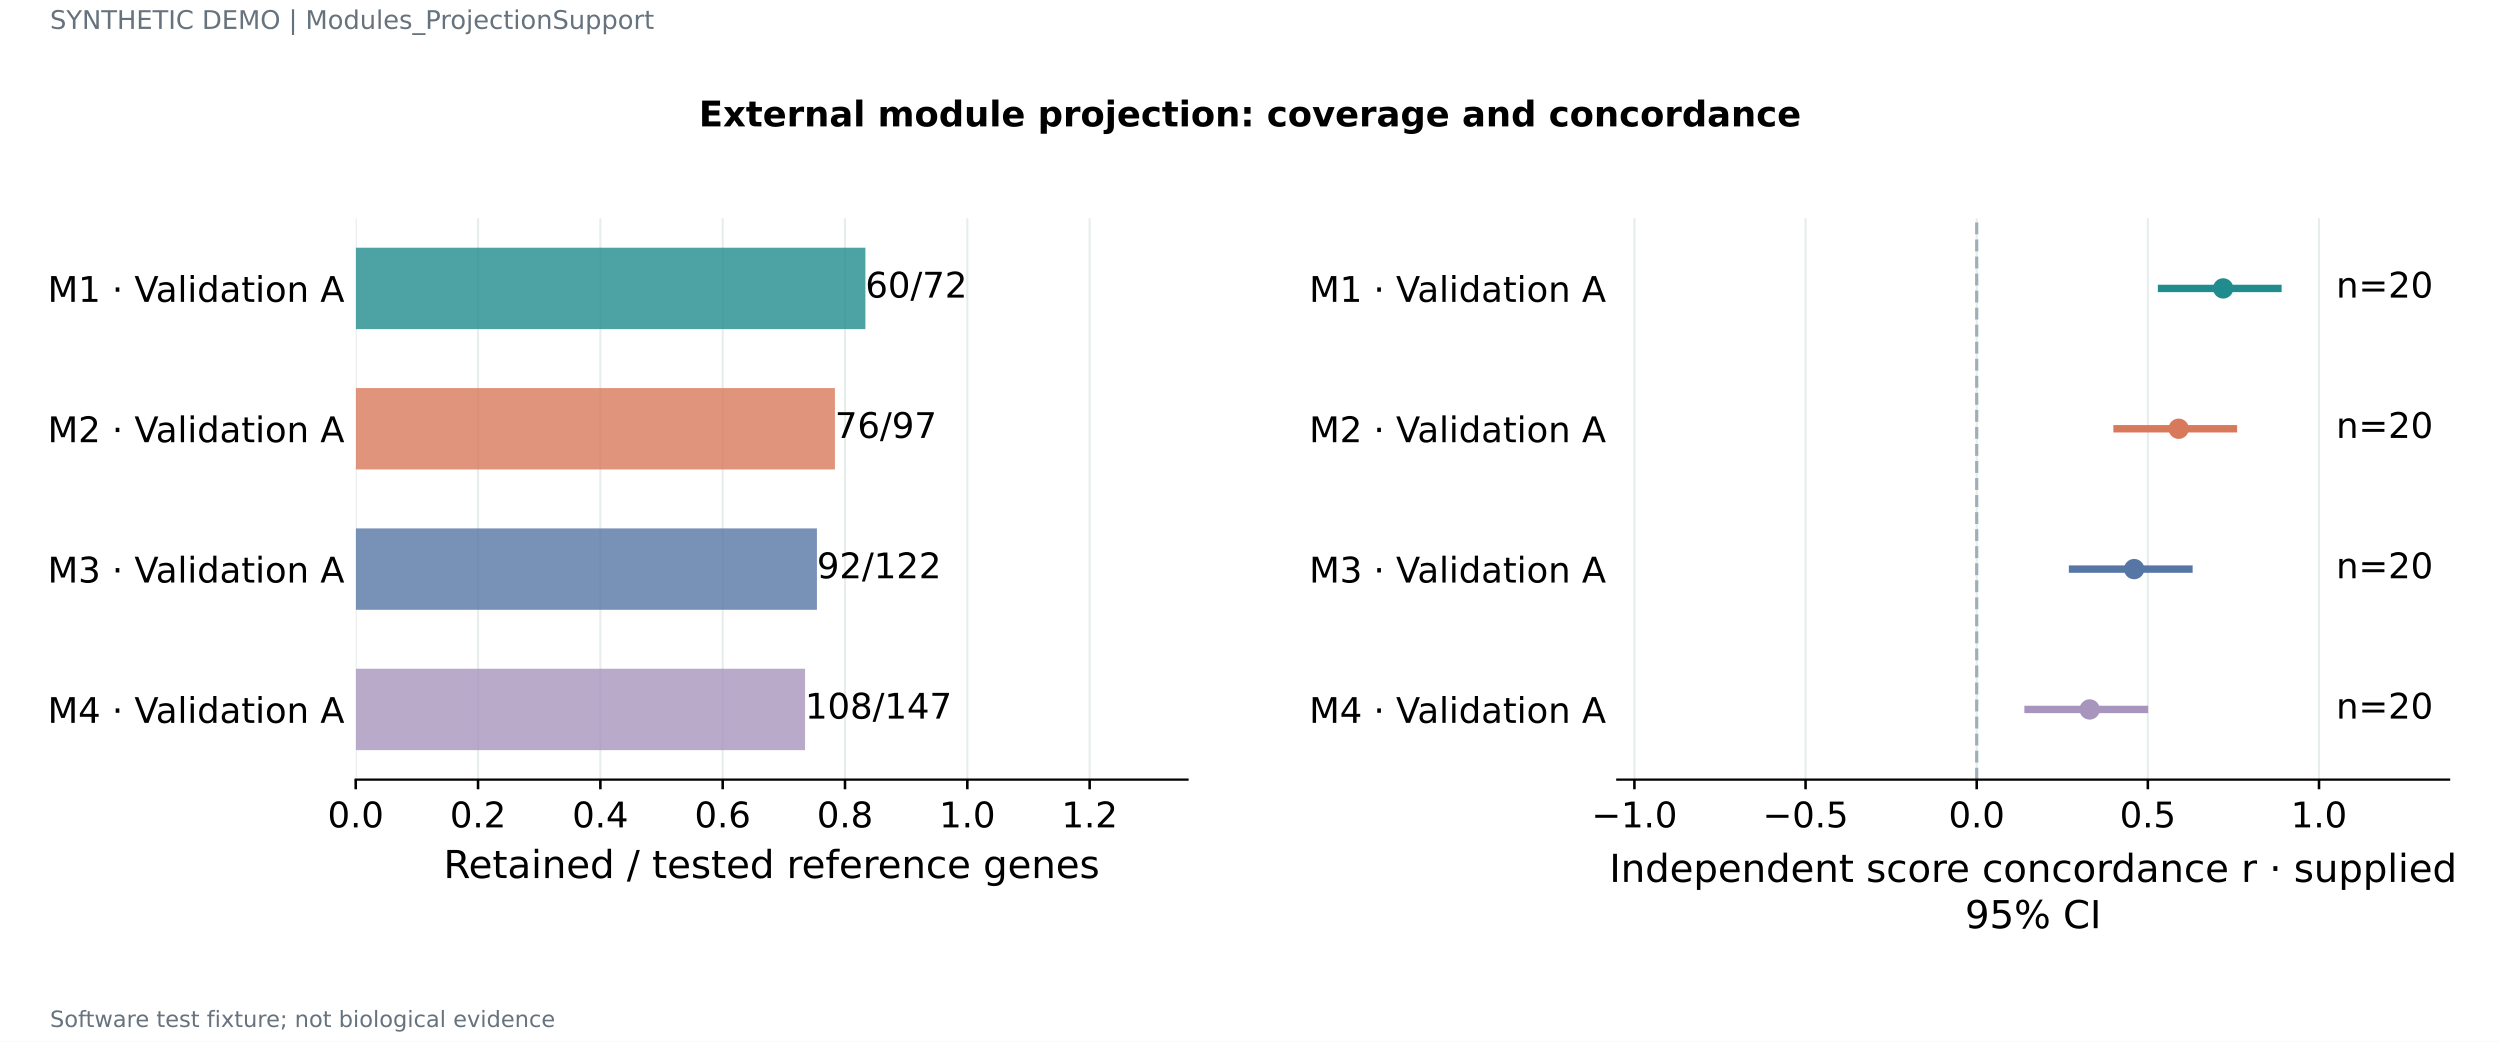
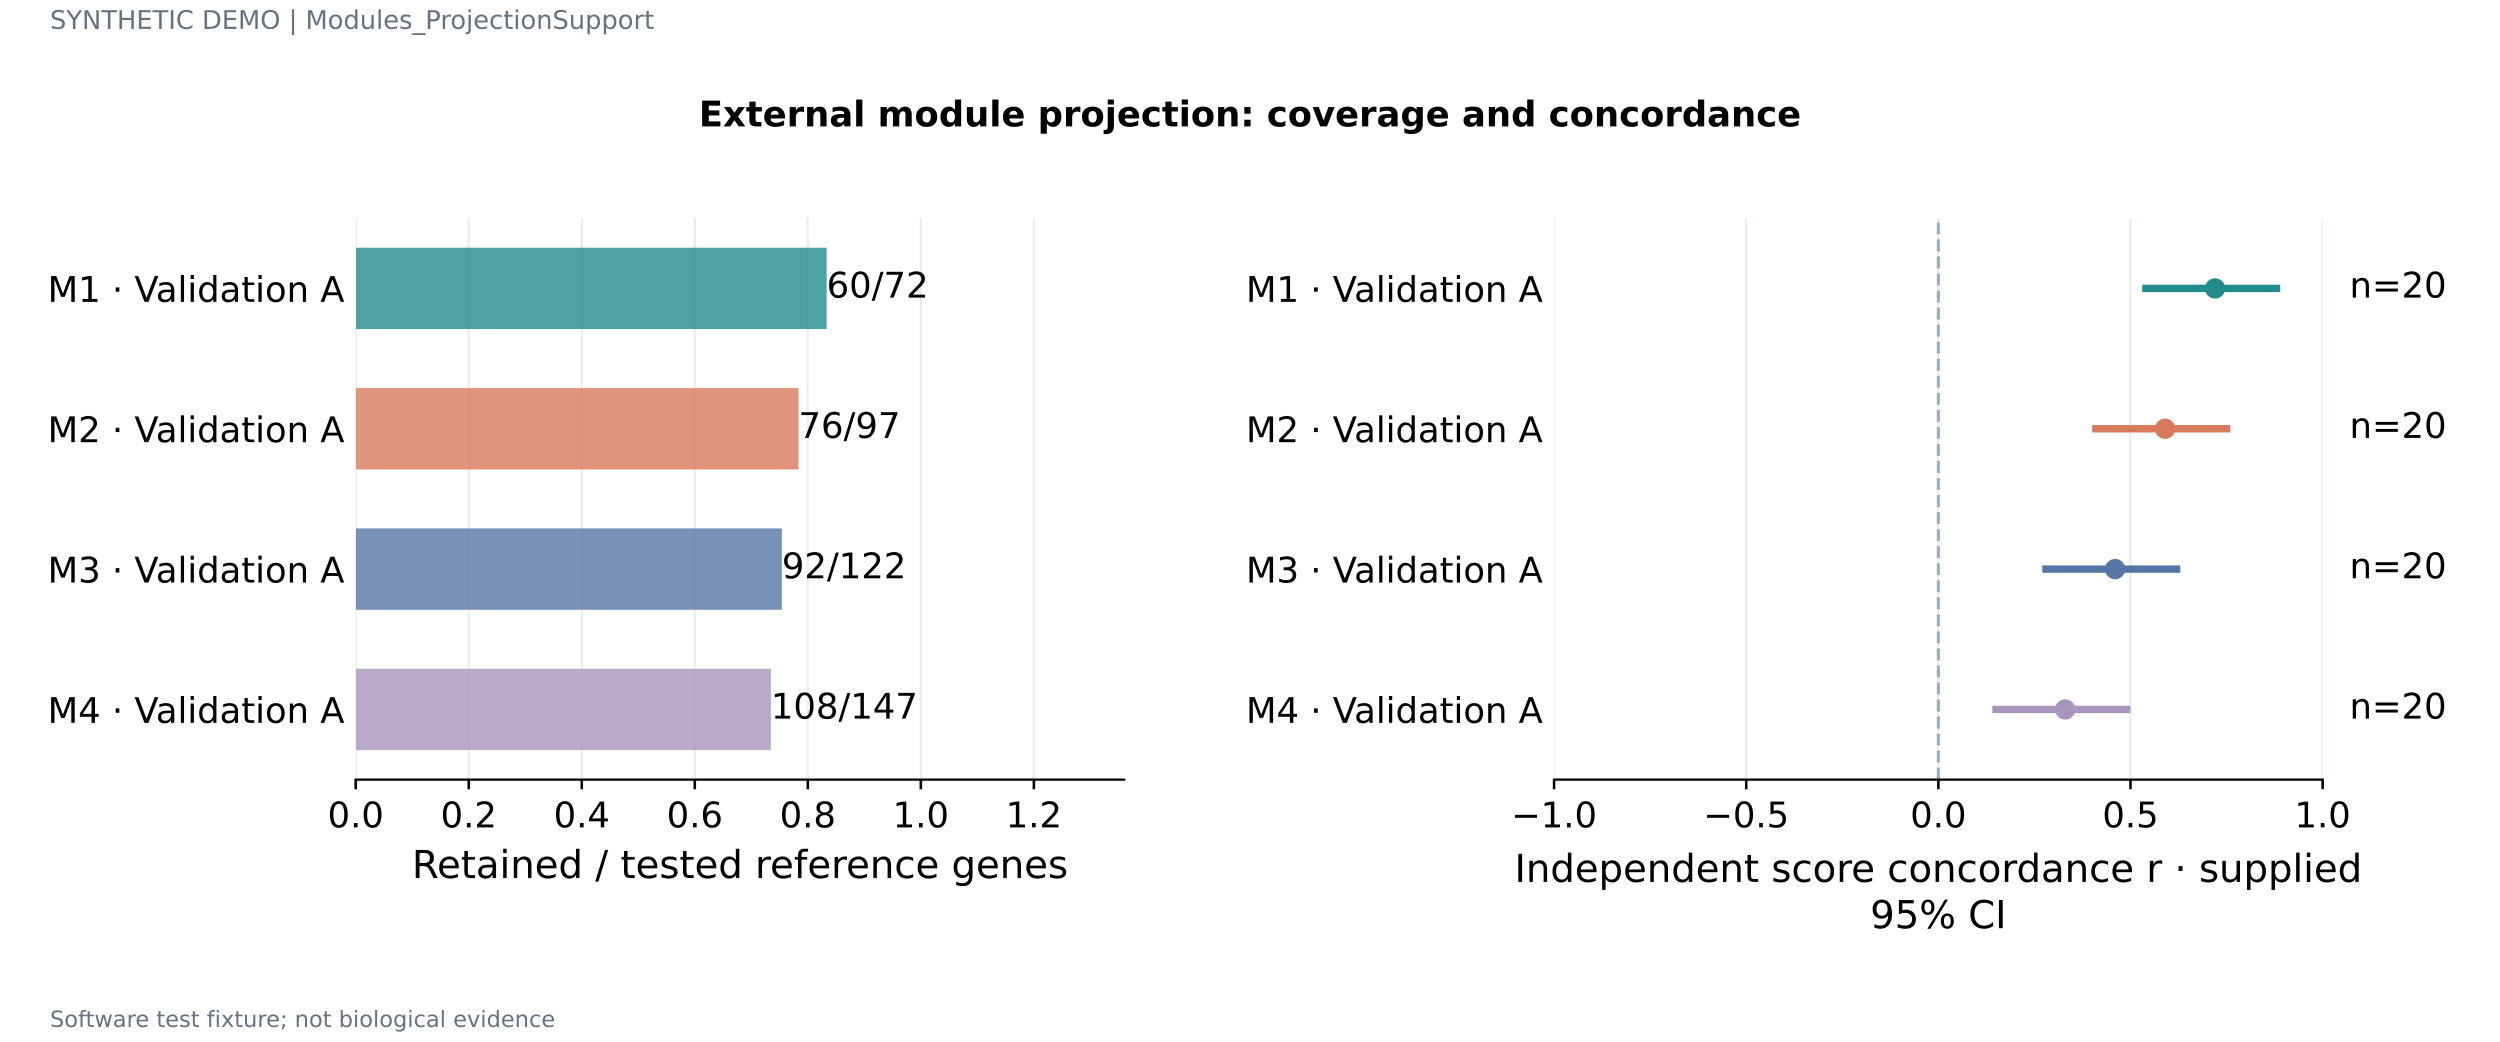
<svg xmlns="http://www.w3.org/2000/svg" xmlns:xlink="http://www.w3.org/1999/xlink" width="777.6pt" height="324pt" viewBox="0 0 777.6 324" version="1.1">
  <defs>
    <style type="text/css">*{stroke-linejoin: round; stroke-linecap: butt}</style>
  </defs>
  <g id="figure_1">
    <g id="patch_1">
      <path d="M 0 324  L 777.6 324  L 777.6 0  L 0 0  z " style="fill: #ffffff" />
    </g>
    <g id="axes_1">
      <g id="patch_2">
-         <path d="M 110.645 242.493  L 369.36 242.493  L 369.36 67.88  L 110.645 67.88  z " style="fill: #ffffff" />
+         <path d="M 110.645 242.493  L 349.697 242.493  L 349.697 67.88  L 110.645 67.88  z " style="fill: #ffffff" />
      </g>
      <g id="matplotlib.axis_1">
        <g id="xtick_1">
          <g id="line2d_1">
-             <path d="M 110.645 242.493  L 110.645 67.88  " clip-path="url(#p1371c42133)" style="fill: none; stroke: #e7eced; stroke-width: 0.65; stroke-linecap: square" />
+             <path d="M 110.645 242.493  L 110.645 67.88  " clip-path="url(#p3e73f0d6a5)" style="fill: none; stroke: #e7eced; stroke-width: 0.65; stroke-linecap: square" />
          </g>
          <g id="line2d_2">
            <defs>
-               <path id="m786af81a83" d="M 0 0  L 0 3  " style="stroke: #000000; stroke-width: 0.8" />
+               <path id="m23b811ee92" d="M 0 0  L 0 3  " style="stroke: #000000; stroke-width: 0.8" />
            </defs>
            <g>
-               <use xlink:href="#m786af81a83" x="110.645" y="242.493" style="stroke: #000000; stroke-width: 0.8" />
+               <use xlink:href="#m23b811ee92" x="110.645" y="242.493" style="stroke: #000000; stroke-width: 0.8" />
            </g>
          </g>
          <g id="text_1">
            <text style="font-size: 11px; font-family: 'DejaVu Sans'; text-anchor: middle" x="110.645" y="257.35" transform="rotate(-0 110.645 257.3499)">0.0</text>
          </g>
        </g>
        <g id="xtick_2">
          <g id="line2d_3">
-             <path d="M 148.691 242.493  L 148.691 67.88  " clip-path="url(#p1371c42133)" style="fill: none; stroke: #e7eced; stroke-width: 0.65; stroke-linecap: square" />
+             <path d="M 145.8 242.493  L 145.8 67.88  " clip-path="url(#p3e73f0d6a5)" style="fill: none; stroke: #e7eced; stroke-width: 0.65; stroke-linecap: square" />
          </g>
          <g id="line2d_4">
            <g>
-               <use xlink:href="#m786af81a83" x="148.691" y="242.493" style="stroke: #000000; stroke-width: 0.8" />
+               <use xlink:href="#m23b811ee92" x="145.8" y="242.493" style="stroke: #000000; stroke-width: 0.8" />
            </g>
          </g>
          <g id="text_2">
-             <text style="font-size: 11px; font-family: 'DejaVu Sans'; text-anchor: middle" x="148.691" y="257.35" transform="rotate(-0 148.6913 257.3499)">0.2</text>
+             <text style="font-size: 11px; font-family: 'DejaVu Sans'; text-anchor: middle" x="145.8" y="257.35" transform="rotate(-0 145.7996 257.3499)">0.2</text>
          </g>
        </g>
        <g id="xtick_3">
          <g id="line2d_5">
-             <path d="M 186.738 242.493  L 186.738 67.88  " clip-path="url(#p1371c42133)" style="fill: none; stroke: #e7eced; stroke-width: 0.65; stroke-linecap: square" />
+             <path d="M 180.954 242.493  L 180.954 67.88  " clip-path="url(#p3e73f0d6a5)" style="fill: none; stroke: #e7eced; stroke-width: 0.65; stroke-linecap: square" />
          </g>
          <g id="line2d_6">
            <g>
-               <use xlink:href="#m786af81a83" x="186.738" y="242.493" style="stroke: #000000; stroke-width: 0.8" />
+               <use xlink:href="#m23b811ee92" x="180.954" y="242.493" style="stroke: #000000; stroke-width: 0.8" />
            </g>
          </g>
          <g id="text_3">
-             <text style="font-size: 11px; font-family: 'DejaVu Sans'; text-anchor: middle" x="186.738" y="257.35" transform="rotate(-0 186.7376 257.3499)">0.4</text>
+             <text style="font-size: 11px; font-family: 'DejaVu Sans'; text-anchor: middle" x="180.954" y="257.35" transform="rotate(-0 180.9543 257.3499)">0.4</text>
          </g>
        </g>
        <g id="xtick_4">
          <g id="line2d_7">
-             <path d="M 224.784 242.493  L 224.784 67.88  " clip-path="url(#p1371c42133)" style="fill: none; stroke: #e7eced; stroke-width: 0.65; stroke-linecap: square" />
+             <path d="M 216.109 242.493  L 216.109 67.88  " clip-path="url(#p3e73f0d6a5)" style="fill: none; stroke: #e7eced; stroke-width: 0.65; stroke-linecap: square" />
          </g>
          <g id="line2d_8">
            <g>
-               <use xlink:href="#m786af81a83" x="224.784" y="242.493" style="stroke: #000000; stroke-width: 0.8" />
+               <use xlink:href="#m23b811ee92" x="216.109" y="242.493" style="stroke: #000000; stroke-width: 0.8" />
            </g>
          </g>
          <g id="text_4">
-             <text style="font-size: 11px; font-family: 'DejaVu Sans'; text-anchor: middle" x="224.784" y="257.35" transform="rotate(-0 224.784 257.3499)">0.6</text>
+             <text style="font-size: 11px; font-family: 'DejaVu Sans'; text-anchor: middle" x="216.109" y="257.35" transform="rotate(-0 216.1089 257.3499)">0.6</text>
          </g>
        </g>
        <g id="xtick_5">
          <g id="line2d_9">
-             <path d="M 262.83 242.493  L 262.83 67.88  " clip-path="url(#p1371c42133)" style="fill: none; stroke: #e7eced; stroke-width: 0.65; stroke-linecap: square" />
+             <path d="M 251.264 242.493  L 251.264 67.88  " clip-path="url(#p3e73f0d6a5)" style="fill: none; stroke: #e7eced; stroke-width: 0.65; stroke-linecap: square" />
          </g>
          <g id="line2d_10">
            <g>
-               <use xlink:href="#m786af81a83" x="262.83" y="242.493" style="stroke: #000000; stroke-width: 0.8" />
+               <use xlink:href="#m23b811ee92" x="251.264" y="242.493" style="stroke: #000000; stroke-width: 0.8" />
            </g>
          </g>
          <g id="text_5">
-             <text style="font-size: 11px; font-family: 'DejaVu Sans'; text-anchor: middle" x="262.83" y="257.35" transform="rotate(-0 262.8303 257.3499)">0.8</text>
+             <text style="font-size: 11px; font-family: 'DejaVu Sans'; text-anchor: middle" x="251.264" y="257.35" transform="rotate(-0 251.2636 257.3499)">0.8</text>
          </g>
        </g>
        <g id="xtick_6">
          <g id="line2d_11">
-             <path d="M 300.877 242.493  L 300.877 67.88  " clip-path="url(#p1371c42133)" style="fill: none; stroke: #e7eced; stroke-width: 0.65; stroke-linecap: square" />
+             <path d="M 286.418 242.493  L 286.418 67.88  " clip-path="url(#p3e73f0d6a5)" style="fill: none; stroke: #e7eced; stroke-width: 0.65; stroke-linecap: square" />
          </g>
          <g id="line2d_12">
            <g>
-               <use xlink:href="#m786af81a83" x="300.877" y="242.493" style="stroke: #000000; stroke-width: 0.8" />
+               <use xlink:href="#m23b811ee92" x="286.418" y="242.493" style="stroke: #000000; stroke-width: 0.8" />
            </g>
          </g>
          <g id="text_6">
-             <text style="font-size: 11px; font-family: 'DejaVu Sans'; text-anchor: middle" x="300.877" y="257.35" transform="rotate(-0 300.8766 257.3499)">1.0</text>
+             <text style="font-size: 11px; font-family: 'DejaVu Sans'; text-anchor: middle" x="286.418" y="257.35" transform="rotate(-0 286.4182 257.3499)">1.0</text>
          </g>
        </g>
        <g id="xtick_7">
          <g id="line2d_13">
-             <path d="M 338.923 242.493  L 338.923 67.88  " clip-path="url(#p1371c42133)" style="fill: none; stroke: #e7eced; stroke-width: 0.65; stroke-linecap: square" />
+             <path d="M 321.573 242.493  L 321.573 67.88  " clip-path="url(#p3e73f0d6a5)" style="fill: none; stroke: #e7eced; stroke-width: 0.65; stroke-linecap: square" />
          </g>
          <g id="line2d_14">
            <g>
-               <use xlink:href="#m786af81a83" x="338.923" y="242.493" style="stroke: #000000; stroke-width: 0.8" />
+               <use xlink:href="#m23b811ee92" x="321.573" y="242.493" style="stroke: #000000; stroke-width: 0.8" />
            </g>
          </g>
          <g id="text_7">
-             <text style="font-size: 11px; font-family: 'DejaVu Sans'; text-anchor: middle" x="338.923" y="257.35" transform="rotate(-0 338.9229 257.3499)">1.2</text>
+             <text style="font-size: 11px; font-family: 'DejaVu Sans'; text-anchor: middle" x="321.573" y="257.35" transform="rotate(-0 321.5729 257.3499)">1.2</text>
          </g>
        </g>
        <g id="text_8">
-           <text style="font-size: 12px; font-family: 'DejaVu Sans'; text-anchor: middle" x="240.002" y="273.111" transform="rotate(-0 240.0025 273.1106)">Retained / tested reference genes</text>
+           <text style="font-size: 12px; font-family: 'DejaVu Sans'; text-anchor: middle" x="230.171" y="273.111" transform="rotate(-0 230.1708 273.1106)">Retained / tested reference genes</text>
        </g>
      </g>
      <g id="matplotlib.axis_2">
        <g id="ytick_1">
          <g id="line2d_15" />
          <g id="text_9">
            <text style="font-size: 11px; font-family: 'DejaVu Sans'; text-anchor: end" x="107.145" y="93.886" transform="rotate(-0 107.145 93.8857)">M1 · Validation A</text>
          </g>
        </g>
        <g id="ytick_2">
          <g id="line2d_16" />
          <g id="text_10">
            <text style="font-size: 11px; font-family: 'DejaVu Sans'; text-anchor: end" x="107.145" y="137.539" transform="rotate(-0 107.145 137.5388)">M2 · Validation A</text>
          </g>
        </g>
        <g id="ytick_3">
          <g id="line2d_17" />
          <g id="text_11">
            <text style="font-size: 11px; font-family: 'DejaVu Sans'; text-anchor: end" x="107.145" y="181.192" transform="rotate(-0 107.145 181.192)">M3 · Validation A</text>
          </g>
        </g>
        <g id="ytick_4">
          <g id="line2d_18" />
          <g id="text_12">
            <text style="font-size: 11px; font-family: 'DejaVu Sans'; text-anchor: end" x="107.145" y="224.845" transform="rotate(-0 107.145 224.8451)">M4 · Validation A</text>
          </g>
        </g>
      </g>
      <g id="patch_3">
-         <path d="M 110.645 77.047  L 269.171 77.047  L 269.171 102.366  L 110.645 102.366  z " clip-path="url(#p1371c42133)" style="fill: #218c8d; opacity: 0.8" />
+         <path d="M 110.645 77.047  L 257.123 77.047  L 257.123 102.366  L 110.645 102.366  z " clip-path="url(#p3e73f0d6a5)" style="fill: #218c8d; opacity: 0.8" />
      </g>
      <g id="patch_4">
-         <path d="M 110.645 120.7  L 259.692 120.7  L 259.692 146.019  L 110.645 146.019  z " clip-path="url(#p1371c42133)" style="fill: #d8795b; opacity: 0.8" />
+         <path d="M 110.645 120.7  L 248.364 120.7  L 248.364 146.019  L 110.645 146.019  z " clip-path="url(#p3e73f0d6a5)" style="fill: #d8795b; opacity: 0.8" />
      </g>
      <g id="patch_5">
-         <path d="M 110.645 164.353  L 254.098 164.353  L 254.098 189.672  L 110.645 189.672  z " clip-path="url(#p1371c42133)" style="fill: #5676a5; opacity: 0.8" />
+         <path d="M 110.645 164.353  L 243.195 164.353  L 243.195 189.672  L 110.645 189.672  z " clip-path="url(#p3e73f0d6a5)" style="fill: #5676a5; opacity: 0.8" />
      </g>
      <g id="patch_6">
-         <path d="M 110.645 208.007  L 250.407 208.007  L 250.407 233.325  L 110.645 233.325  z " clip-path="url(#p1371c42133)" style="fill: #a795bd; opacity: 0.8" />
+         <path d="M 110.645 208.007  L 239.785 208.007  L 239.785 233.325  L 110.645 233.325  z " clip-path="url(#p3e73f0d6a5)" style="fill: #a795bd; opacity: 0.8" />
      </g>
      <g id="patch_7">
-         <path d="M 110.645 242.493  L 369.36 242.493  " style="fill: none; stroke: #000000; stroke-width: 0.7; stroke-linejoin: miter; stroke-linecap: square" />
+         <path d="M 110.645 242.493  L 349.697 242.493  " style="fill: none; stroke: #000000; stroke-width: 0.7; stroke-linejoin: miter; stroke-linecap: square" />
      </g>
      <g id="text_13">
-         <text style="font-size: 11px; font-family: 'DejaVu Sans'; text-anchor: start" x="269.171" y="92.564" transform="rotate(-0 269.1713 92.56398)">  60/72</text>
+         <text style="font-size: 11px; font-family: 'DejaVu Sans'; text-anchor: start" x="257.123" y="92.564" transform="rotate(-0 257.1227 92.56398)">  60/72</text>
      </g>
      <g id="text_14">
-         <text style="font-size: 11px; font-family: 'DejaVu Sans'; text-anchor: start" x="259.692" y="136.217" transform="rotate(-0 259.6925 136.2171)">  76/97</text>
+         <text style="font-size: 11px; font-family: 'DejaVu Sans'; text-anchor: start" x="248.364" y="136.217" transform="rotate(-0 248.3642 136.2171)">  76/97</text>
      </g>
      <g id="text_15">
-         <text style="font-size: 11px; font-family: 'DejaVu Sans'; text-anchor: start" x="254.098" y="179.87" transform="rotate(-0 254.0984 179.8702)">  92/122</text>
+         <text style="font-size: 11px; font-family: 'DejaVu Sans'; text-anchor: start" x="243.195" y="179.87" transform="rotate(-0 243.1953 179.8702)">  92/122</text>
      </g>
      <g id="text_16">
-         <text style="font-size: 11px; font-family: 'DejaVu Sans'; text-anchor: start" x="250.407" y="223.523" transform="rotate(-0 250.407 223.5234)">  108/147</text>
+         <text style="font-size: 11px; font-family: 'DejaVu Sans'; text-anchor: start" x="239.785" y="223.523" transform="rotate(-0 239.7845 223.5234)">  108/147</text>
      </g>
    </g>
    <g id="axes_2">
      <g id="patch_8">
-         <path d="M 503.045 242.493  L 761.76 242.493  L 761.76 67.88  L 503.045 67.88  z " style="fill: #ffffff" />
+         <path d="M 483.382 242.493  L 722.433 242.493  L 722.433 67.88  L 483.382 67.88  z " style="fill: #ffffff" />
      </g>
      <g id="matplotlib.axis_3">
        <g id="xtick_8">
          <g id="line2d_19">
-             <path d="M 508.368 242.493  L 508.368 67.88  " clip-path="url(#p967c9cc6ae)" style="fill: none; stroke: #e7eced; stroke-width: 0.65; stroke-linecap: square" />
+             <path d="M 483.382 242.493  L 483.382 67.88  " clip-path="url(#p1165c8e3ad)" style="fill: none; stroke: #e7eced; stroke-width: 0.65; stroke-linecap: square" />
          </g>
          <g id="line2d_20">
            <g>
-               <use xlink:href="#m786af81a83" x="508.368" y="242.493" style="stroke: #000000; stroke-width: 0.8" />
+               <use xlink:href="#m23b811ee92" x="483.382" y="242.493" style="stroke: #000000; stroke-width: 0.8" />
            </g>
          </g>
          <g id="text_17">
-             <text style="font-size: 11px; font-family: 'DejaVu Sans'; text-anchor: middle" x="508.368" y="257.35" transform="rotate(-0 508.3684 257.3499)">−1.0</text>
+             <text style="font-size: 11px; font-family: 'DejaVu Sans'; text-anchor: middle" x="483.382" y="257.35" transform="rotate(-0 483.3816 257.3499)">−1.0</text>
          </g>
        </g>
        <g id="xtick_9">
          <g id="line2d_21">
-             <path d="M 561.602 242.493  L 561.602 67.88  " clip-path="url(#p967c9cc6ae)" style="fill: none; stroke: #e7eced; stroke-width: 0.65; stroke-linecap: square" />
+             <path d="M 543.144 242.493  L 543.144 67.88  " clip-path="url(#p1165c8e3ad)" style="fill: none; stroke: #e7eced; stroke-width: 0.65; stroke-linecap: square" />
          </g>
          <g id="line2d_22">
            <g>
-               <use xlink:href="#m786af81a83" x="561.602" y="242.493" style="stroke: #000000; stroke-width: 0.8" />
+               <use xlink:href="#m23b811ee92" x="543.144" y="242.493" style="stroke: #000000; stroke-width: 0.8" />
            </g>
          </g>
          <g id="text_18">
-             <text style="font-size: 11px; font-family: 'DejaVu Sans'; text-anchor: middle" x="561.602" y="257.35" transform="rotate(-0 561.6019 257.3499)">−0.5</text>
+             <text style="font-size: 11px; font-family: 'DejaVu Sans'; text-anchor: middle" x="543.144" y="257.35" transform="rotate(-0 543.1445 257.3499)">−0.5</text>
          </g>
        </g>
        <g id="xtick_10">
          <g id="line2d_23">
-             <path d="M 614.835 242.493  L 614.835 67.88  " clip-path="url(#p967c9cc6ae)" style="fill: none; stroke: #e7eced; stroke-width: 0.65; stroke-linecap: square" />
+             <path d="M 602.907 242.493  L 602.907 67.88  " clip-path="url(#p1165c8e3ad)" style="fill: none; stroke: #e7eced; stroke-width: 0.65; stroke-linecap: square" />
          </g>
          <g id="line2d_24">
            <g>
-               <use xlink:href="#m786af81a83" x="614.835" y="242.493" style="stroke: #000000; stroke-width: 0.8" />
+               <use xlink:href="#m23b811ee92" x="602.907" y="242.493" style="stroke: #000000; stroke-width: 0.8" />
            </g>
          </g>
          <g id="text_19">
-             <text style="font-size: 11px; font-family: 'DejaVu Sans'; text-anchor: middle" x="614.835" y="257.35" transform="rotate(-0 614.8354 257.3499)">0.0</text>
+             <text style="font-size: 11px; font-family: 'DejaVu Sans'; text-anchor: middle" x="602.907" y="257.35" transform="rotate(-0 602.9074 257.3499)">0.0</text>
          </g>
        </g>
        <g id="xtick_11">
          <g id="line2d_25">
-             <path d="M 668.069 242.493  L 668.069 67.88  " clip-path="url(#p967c9cc6ae)" style="fill: none; stroke: #e7eced; stroke-width: 0.65; stroke-linecap: square" />
+             <path d="M 662.67 242.493  L 662.67 67.88  " clip-path="url(#p1165c8e3ad)" style="fill: none; stroke: #e7eced; stroke-width: 0.65; stroke-linecap: square" />
          </g>
          <g id="line2d_26">
            <g>
-               <use xlink:href="#m786af81a83" x="668.069" y="242.493" style="stroke: #000000; stroke-width: 0.8" />
+               <use xlink:href="#m23b811ee92" x="662.67" y="242.493" style="stroke: #000000; stroke-width: 0.8" />
            </g>
          </g>
          <g id="text_20">
-             <text style="font-size: 11px; font-family: 'DejaVu Sans'; text-anchor: middle" x="668.069" y="257.35" transform="rotate(-0 668.069 257.3499)">0.5</text>
+             <text style="font-size: 11px; font-family: 'DejaVu Sans'; text-anchor: middle" x="662.67" y="257.35" transform="rotate(-0 662.6703 257.3499)">0.5</text>
          </g>
        </g>
        <g id="xtick_12">
          <g id="line2d_27">
-             <path d="M 721.303 242.493  L 721.303 67.88  " clip-path="url(#p967c9cc6ae)" style="fill: none; stroke: #e7eced; stroke-width: 0.65; stroke-linecap: square" />
+             <path d="M 722.433 242.493  L 722.433 67.88  " clip-path="url(#p1165c8e3ad)" style="fill: none; stroke: #e7eced; stroke-width: 0.65; stroke-linecap: square" />
          </g>
          <g id="line2d_28">
            <g>
-               <use xlink:href="#m786af81a83" x="721.303" y="242.493" style="stroke: #000000; stroke-width: 0.8" />
+               <use xlink:href="#m23b811ee92" x="722.433" y="242.493" style="stroke: #000000; stroke-width: 0.8" />
            </g>
          </g>
          <g id="text_21">
-             <text style="font-size: 11px; font-family: 'DejaVu Sans'; text-anchor: middle" x="721.303" y="257.35" transform="rotate(-0 721.3025 257.3499)">1.0</text>
+             <text style="font-size: 11px; font-family: 'DejaVu Sans'; text-anchor: middle" x="722.433" y="257.35" transform="rotate(-0 722.4332 257.3499)">1.0</text>
          </g>
        </g>
        <g id="text_22">
-           <text style="font-size: 12px; font-family: 'DejaVu Sans'" transform="translate(500.575 274.3118)">Independent score concordance r · supplied</text>
-           <text style="font-size: 12px; font-family: 'DejaVu Sans'" transform="translate(611.2 288.7141)">95% CI</text>
+           <text style="font-size: 12px; font-family: 'DejaVu Sans'" transform="translate(471.0799 274.3118)">Independent score concordance r · supplied</text>
+           <text style="font-size: 12px; font-family: 'DejaVu Sans'" transform="translate(581.7049 288.7141)">95% CI</text>
        </g>
      </g>
      <g id="matplotlib.axis_4">
        <g id="ytick_5">
          <g id="line2d_29" />
          <g id="text_23">
-             <text style="font-size: 11px; font-family: 'DejaVu Sans'; text-anchor: end" x="499.545" y="93.886" transform="rotate(-0 499.545 93.8857)">M1 · Validation A</text>
+             <text style="font-size: 11px; font-family: 'DejaVu Sans'; text-anchor: end" x="479.882" y="93.886" transform="rotate(-0 479.8816 93.8857)">M1 · Validation A</text>
          </g>
        </g>
        <g id="ytick_6">
          <g id="line2d_30" />
          <g id="text_24">
-             <text style="font-size: 11px; font-family: 'DejaVu Sans'; text-anchor: end" x="499.545" y="137.539" transform="rotate(-0 499.545 137.5388)">M2 · Validation A</text>
+             <text style="font-size: 11px; font-family: 'DejaVu Sans'; text-anchor: end" x="479.882" y="137.539" transform="rotate(-0 479.8816 137.5388)">M2 · Validation A</text>
          </g>
        </g>
        <g id="ytick_7">
          <g id="line2d_31" />
          <g id="text_25">
-             <text style="font-size: 11px; font-family: 'DejaVu Sans'; text-anchor: end" x="499.545" y="181.192" transform="rotate(-0 499.545 181.192)">M3 · Validation A</text>
+             <text style="font-size: 11px; font-family: 'DejaVu Sans'; text-anchor: end" x="479.882" y="181.192" transform="rotate(-0 479.8816 181.192)">M3 · Validation A</text>
          </g>
        </g>
        <g id="ytick_8">
          <g id="line2d_32" />
          <g id="text_26">
-             <text style="font-size: 11px; font-family: 'DejaVu Sans'; text-anchor: end" x="499.545" y="224.845" transform="rotate(-0 499.545 224.8451)">M4 · Validation A</text>
+             <text style="font-size: 11px; font-family: 'DejaVu Sans'; text-anchor: end" x="479.882" y="224.845" transform="rotate(-0 479.8816 224.8451)">M4 · Validation A</text>
          </g>
        </g>
      </g>
      <g id="PathCollection_1">
        <defs>
-           <path id="ma5506a74cd" d="M 0 3.464  C 0.919 3.464 1.8 3.099 2.449 2.449  C 3.099 1.8 3.464 0.919 3.464 0  C 3.464 -0.919 3.099 -1.8 2.449 -2.449  C 1.8 -3.099 0.919 -3.464 0 -3.464  C -0.919 -3.464 -1.8 -3.099 -2.449 -2.449  C -3.099 -1.8 -3.464 -0.919 -3.464 0  C -3.464 0.919 -3.099 1.8 -2.449 2.449  C -1.8 3.099 -0.919 3.464 0 3.464  z " style="stroke: #ffffff; stroke-width: 0.6" />
+           <path id="m4d93efe013" d="M 0 3.464  C 0.919 3.464 1.8 3.099 2.449 2.449  C 3.099 1.8 3.464 0.919 3.464 0  C 3.464 -0.919 3.099 -1.8 2.449 -2.449  C 1.8 -3.099 0.919 -3.464 0 -3.464  C -0.919 -3.464 -1.8 -3.099 -2.449 -2.449  C -3.099 -1.8 -3.464 -0.919 -3.464 0  C -3.464 0.919 -3.099 1.8 -2.449 2.449  C -1.8 3.099 -0.919 3.464 0 3.464  z " style="stroke: #ffffff; stroke-width: 0.6" />
        </defs>
-         <g clip-path="url(#p967c9cc6ae)">
-           <use xlink:href="#ma5506a74cd" x="691.492" y="89.707" style="fill: #218c8d; stroke: #ffffff; stroke-width: 0.6" />
+         <g clip-path="url(#p1165c8e3ad)">
+           <use xlink:href="#m4d93efe013" x="688.966" y="89.707" style="fill: #218c8d; stroke: #ffffff; stroke-width: 0.6" />
        </g>
      </g>
      <g id="PathCollection_2">
        <defs>
-           <path id="mf9f75038c5" d="M 0 3.464  C 0.919 3.464 1.8 3.099 2.449 2.449  C 3.099 1.8 3.464 0.919 3.464 0  C 3.464 -0.919 3.099 -1.8 2.449 -2.449  C 1.8 -3.099 0.919 -3.464 0 -3.464  C -0.919 -3.464 -1.8 -3.099 -2.449 -2.449  C -3.099 -1.8 -3.464 -0.919 -3.464 0  C -3.464 0.919 -3.099 1.8 -2.449 2.449  C -1.8 3.099 -0.919 3.464 0 3.464  z " style="stroke: #ffffff; stroke-width: 0.6" />
+           <path id="mdab93ffd58" d="M 0 3.464  C 0.919 3.464 1.8 3.099 2.449 2.449  C 3.099 1.8 3.464 0.919 3.464 0  C 3.464 -0.919 3.099 -1.8 2.449 -2.449  C 1.8 -3.099 0.919 -3.464 0 -3.464  C -0.919 -3.464 -1.8 -3.099 -2.449 -2.449  C -3.099 -1.8 -3.464 -0.919 -3.464 0  C -3.464 0.919 -3.099 1.8 -2.449 2.449  C -1.8 3.099 -0.919 3.464 0 3.464  z " style="stroke: #ffffff; stroke-width: 0.6" />
        </defs>
-         <g clip-path="url(#p967c9cc6ae)">
-           <use xlink:href="#mf9f75038c5" x="677.651" y="133.36" style="fill: #d8795b; stroke: #ffffff; stroke-width: 0.6" />
+         <g clip-path="url(#p1165c8e3ad)">
+           <use xlink:href="#mdab93ffd58" x="673.428" y="133.36" style="fill: #d8795b; stroke: #ffffff; stroke-width: 0.6" />
        </g>
      </g>
      <g id="PathCollection_3">
        <defs>
-           <path id="m2e9eeffb53" d="M 0 3.464  C 0.919 3.464 1.8 3.099 2.449 2.449  C 3.099 1.8 3.464 0.919 3.464 0  C 3.464 -0.919 3.099 -1.8 2.449 -2.449  C 1.8 -3.099 0.919 -3.464 0 -3.464  C -0.919 -3.464 -1.8 -3.099 -2.449 -2.449  C -3.099 -1.8 -3.464 -0.919 -3.464 0  C -3.464 0.919 -3.099 1.8 -2.449 2.449  C -1.8 3.099 -0.919 3.464 0 3.464  z " style="stroke: #ffffff; stroke-width: 0.6" />
+           <path id="mf78b322c59" d="M 0 3.464  C 0.919 3.464 1.8 3.099 2.449 2.449  C 3.099 1.8 3.464 0.919 3.464 0  C 3.464 -0.919 3.099 -1.8 2.449 -2.449  C 1.8 -3.099 0.919 -3.464 0 -3.464  C -0.919 -3.464 -1.8 -3.099 -2.449 -2.449  C -3.099 -1.8 -3.464 -0.919 -3.464 0  C -3.464 0.919 -3.099 1.8 -2.449 2.449  C -1.8 3.099 -0.919 3.464 0 3.464  z " style="stroke: #ffffff; stroke-width: 0.6" />
        </defs>
-         <g clip-path="url(#p967c9cc6ae)">
-           <use xlink:href="#m2e9eeffb53" x="663.81" y="177.013" style="fill: #5676a5; stroke: #ffffff; stroke-width: 0.6" />
+         <g clip-path="url(#p1165c8e3ad)">
+           <use xlink:href="#mf78b322c59" x="657.889" y="177.013" style="fill: #5676a5; stroke: #ffffff; stroke-width: 0.6" />
        </g>
      </g>
      <g id="PathCollection_4">
        <defs>
-           <path id="m46530d3636" d="M 0 3.464  C 0.919 3.464 1.8 3.099 2.449 2.449  C 3.099 1.8 3.464 0.919 3.464 0  C 3.464 -0.919 3.099 -1.8 2.449 -2.449  C 1.8 -3.099 0.919 -3.464 0 -3.464  C -0.919 -3.464 -1.8 -3.099 -2.449 -2.449  C -3.099 -1.8 -3.464 -0.919 -3.464 0  C -3.464 0.919 -3.099 1.8 -2.449 2.449  C -1.8 3.099 -0.919 3.464 0 3.464  z " style="stroke: #ffffff; stroke-width: 0.6" />
+           <path id="m16a52e8eb9" d="M 0 3.464  C 0.919 3.464 1.8 3.099 2.449 2.449  C 3.099 1.8 3.464 0.919 3.464 0  C 3.464 -0.919 3.099 -1.8 2.449 -2.449  C 1.8 -3.099 0.919 -3.464 0 -3.464  C -0.919 -3.464 -1.8 -3.099 -2.449 -2.449  C -3.099 -1.8 -3.464 -0.919 -3.464 0  C -3.464 0.919 -3.099 1.8 -2.449 2.449  C -1.8 3.099 -0.919 3.464 0 3.464  z " style="stroke: #ffffff; stroke-width: 0.6" />
        </defs>
-         <g clip-path="url(#p967c9cc6ae)">
-           <use xlink:href="#m46530d3636" x="649.97" y="220.666" style="fill: #a795bd; stroke: #ffffff; stroke-width: 0.6" />
+         <g clip-path="url(#p1165c8e3ad)">
+           <use xlink:href="#m16a52e8eb9" x="642.351" y="220.666" style="fill: #a795bd; stroke: #ffffff; stroke-width: 0.6" />
        </g>
      </g>
      <g id="line2d_33">
-         <path d="M 672.328 89.707  L 708.526 89.707  " clip-path="url(#p967c9cc6ae)" style="fill: none; stroke: #218c8d; stroke-width: 2.3; stroke-linecap: square" />
+         <path d="M 667.451 89.707  L 708.09 89.707  " clip-path="url(#p1165c8e3ad)" style="fill: none; stroke: #218c8d; stroke-width: 2.3; stroke-linecap: square" />
      </g>
      <g id="line2d_34">
-         <path d="M 658.487 133.36  L 694.686 133.36  " clip-path="url(#p967c9cc6ae)" style="fill: none; stroke: #d8795b; stroke-width: 2.3; stroke-linecap: square" />
+         <path d="M 651.913 133.36  L 692.552 133.36  " clip-path="url(#p1165c8e3ad)" style="fill: none; stroke: #d8795b; stroke-width: 2.3; stroke-linecap: square" />
      </g>
      <g id="line2d_35">
-         <path d="M 644.646 177.013  L 680.845 177.013  " clip-path="url(#p967c9cc6ae)" style="fill: none; stroke: #5676a5; stroke-width: 2.3; stroke-linecap: square" />
+         <path d="M 636.375 177.013  L 677.013 177.013  " clip-path="url(#p1165c8e3ad)" style="fill: none; stroke: #5676a5; stroke-width: 2.3; stroke-linecap: square" />
      </g>
      <g id="line2d_36">
-         <path d="M 630.805 220.666  L 667.004 220.666  " clip-path="url(#p967c9cc6ae)" style="fill: none; stroke: #a795bd; stroke-width: 2.3; stroke-linecap: square" />
+         <path d="M 620.836 220.666  L 661.475 220.666  " clip-path="url(#p1165c8e3ad)" style="fill: none; stroke: #a795bd; stroke-width: 2.3; stroke-linecap: square" />
      </g>
      <g id="line2d_37">
-         <path d="M 614.835 242.493  L 614.835 67.88  " clip-path="url(#p967c9cc6ae)" style="fill: none; stroke-dasharray: 3.7,1.6; stroke-dashoffset: 0; stroke: #9eafb9" />
+         <path d="M 602.907 242.493  L 602.907 67.88  " clip-path="url(#p1165c8e3ad)" style="fill: none; stroke-dasharray: 3.7,1.6; stroke-dashoffset: 0; stroke: #9eafb9" />
      </g>
      <g id="patch_9">
-         <path d="M 503.045 242.493  L 761.76 242.493  " style="fill: none; stroke: #000000; stroke-width: 0.7; stroke-linejoin: miter; stroke-linecap: square" />
+         <path d="M 483.382 242.493  L 722.433 242.493  " style="fill: none; stroke: #000000; stroke-width: 0.7; stroke-linejoin: miter; stroke-linecap: square" />
      </g>
      <g id="text_27">
-         <text style="font-size: 11px; font-family: 'DejaVu Sans'; text-anchor: start" x="726.626" y="92.564" transform="rotate(-0 726.6259 92.56398)">n=20</text>
+         <text style="font-size: 11px; font-family: 'DejaVu Sans'; text-anchor: start" x="730.8" y="92.564" transform="rotate(-0 730.8 92.56398)">n=20</text>
      </g>
      <g id="text_28">
-         <text style="font-size: 11px; font-family: 'DejaVu Sans'; text-anchor: start" x="726.626" y="136.217" transform="rotate(-0 726.6259 136.2171)">n=20</text>
+         <text style="font-size: 11px; font-family: 'DejaVu Sans'; text-anchor: start" x="730.8" y="136.217" transform="rotate(-0 730.8 136.2171)">n=20</text>
      </g>
      <g id="text_29">
-         <text style="font-size: 11px; font-family: 'DejaVu Sans'; text-anchor: start" x="726.626" y="179.87" transform="rotate(-0 726.6259 179.8702)">n=20</text>
+         <text style="font-size: 11px; font-family: 'DejaVu Sans'; text-anchor: start" x="730.8" y="179.87" transform="rotate(-0 730.8 179.8702)">n=20</text>
      </g>
      <g id="text_30">
-         <text style="font-size: 11px; font-family: 'DejaVu Sans'; text-anchor: start" x="726.626" y="223.523" transform="rotate(-0 726.6259 223.5234)">n=20</text>
+         <text style="font-size: 11px; font-family: 'DejaVu Sans'; text-anchor: start" x="730.8" y="223.523" transform="rotate(-0 730.8 223.5234)">n=20</text>
      </g>
    </g>
    <g id="text_31">
      <text style="font-weight: 700; font-size: 11px; font-family: 'DejaVu Sans'; text-anchor: middle" x="388.8" y="39.318" transform="rotate(-0 388.8 39.31828)">External module projection: coverage and concordance</text>
    </g>
    <g id="text_32">
      <text style="font-size: 8px; font-family: 'DejaVu Sans'; text-anchor: start; fill: #66727d" x="15.552" y="8.994" transform="rotate(-0 15.552 8.99375)">SYNTHETIC DEMO | Modules_ProjectionSupport</text>
    </g>
    <g id="text_33">
      <text style="font-size: 7px; font-family: 'DejaVu Sans'; text-anchor: start; fill: #66727d" x="15.552" y="319.438" transform="rotate(-0 15.552 319.4384)">Software test fixture; not biological evidence</text>
    </g>
  </g>
  <defs>
-     <clipPath id="p1371c42133">
-       <rect x="110.645" y="67.88" width="258.715" height="174.613" />
+     <clipPath id="p3e73f0d6a5">
+       <rect x="110.645" y="67.88" width="239.052" height="174.613" />
    </clipPath>
-     <clipPath id="p967c9cc6ae">
-       <rect x="503.045" y="67.88" width="258.715" height="174.613" />
+     <clipPath id="p1165c8e3ad">
+       <rect x="483.382" y="67.88" width="239.052" height="174.613" />
    </clipPath>
  </defs>
</svg>
